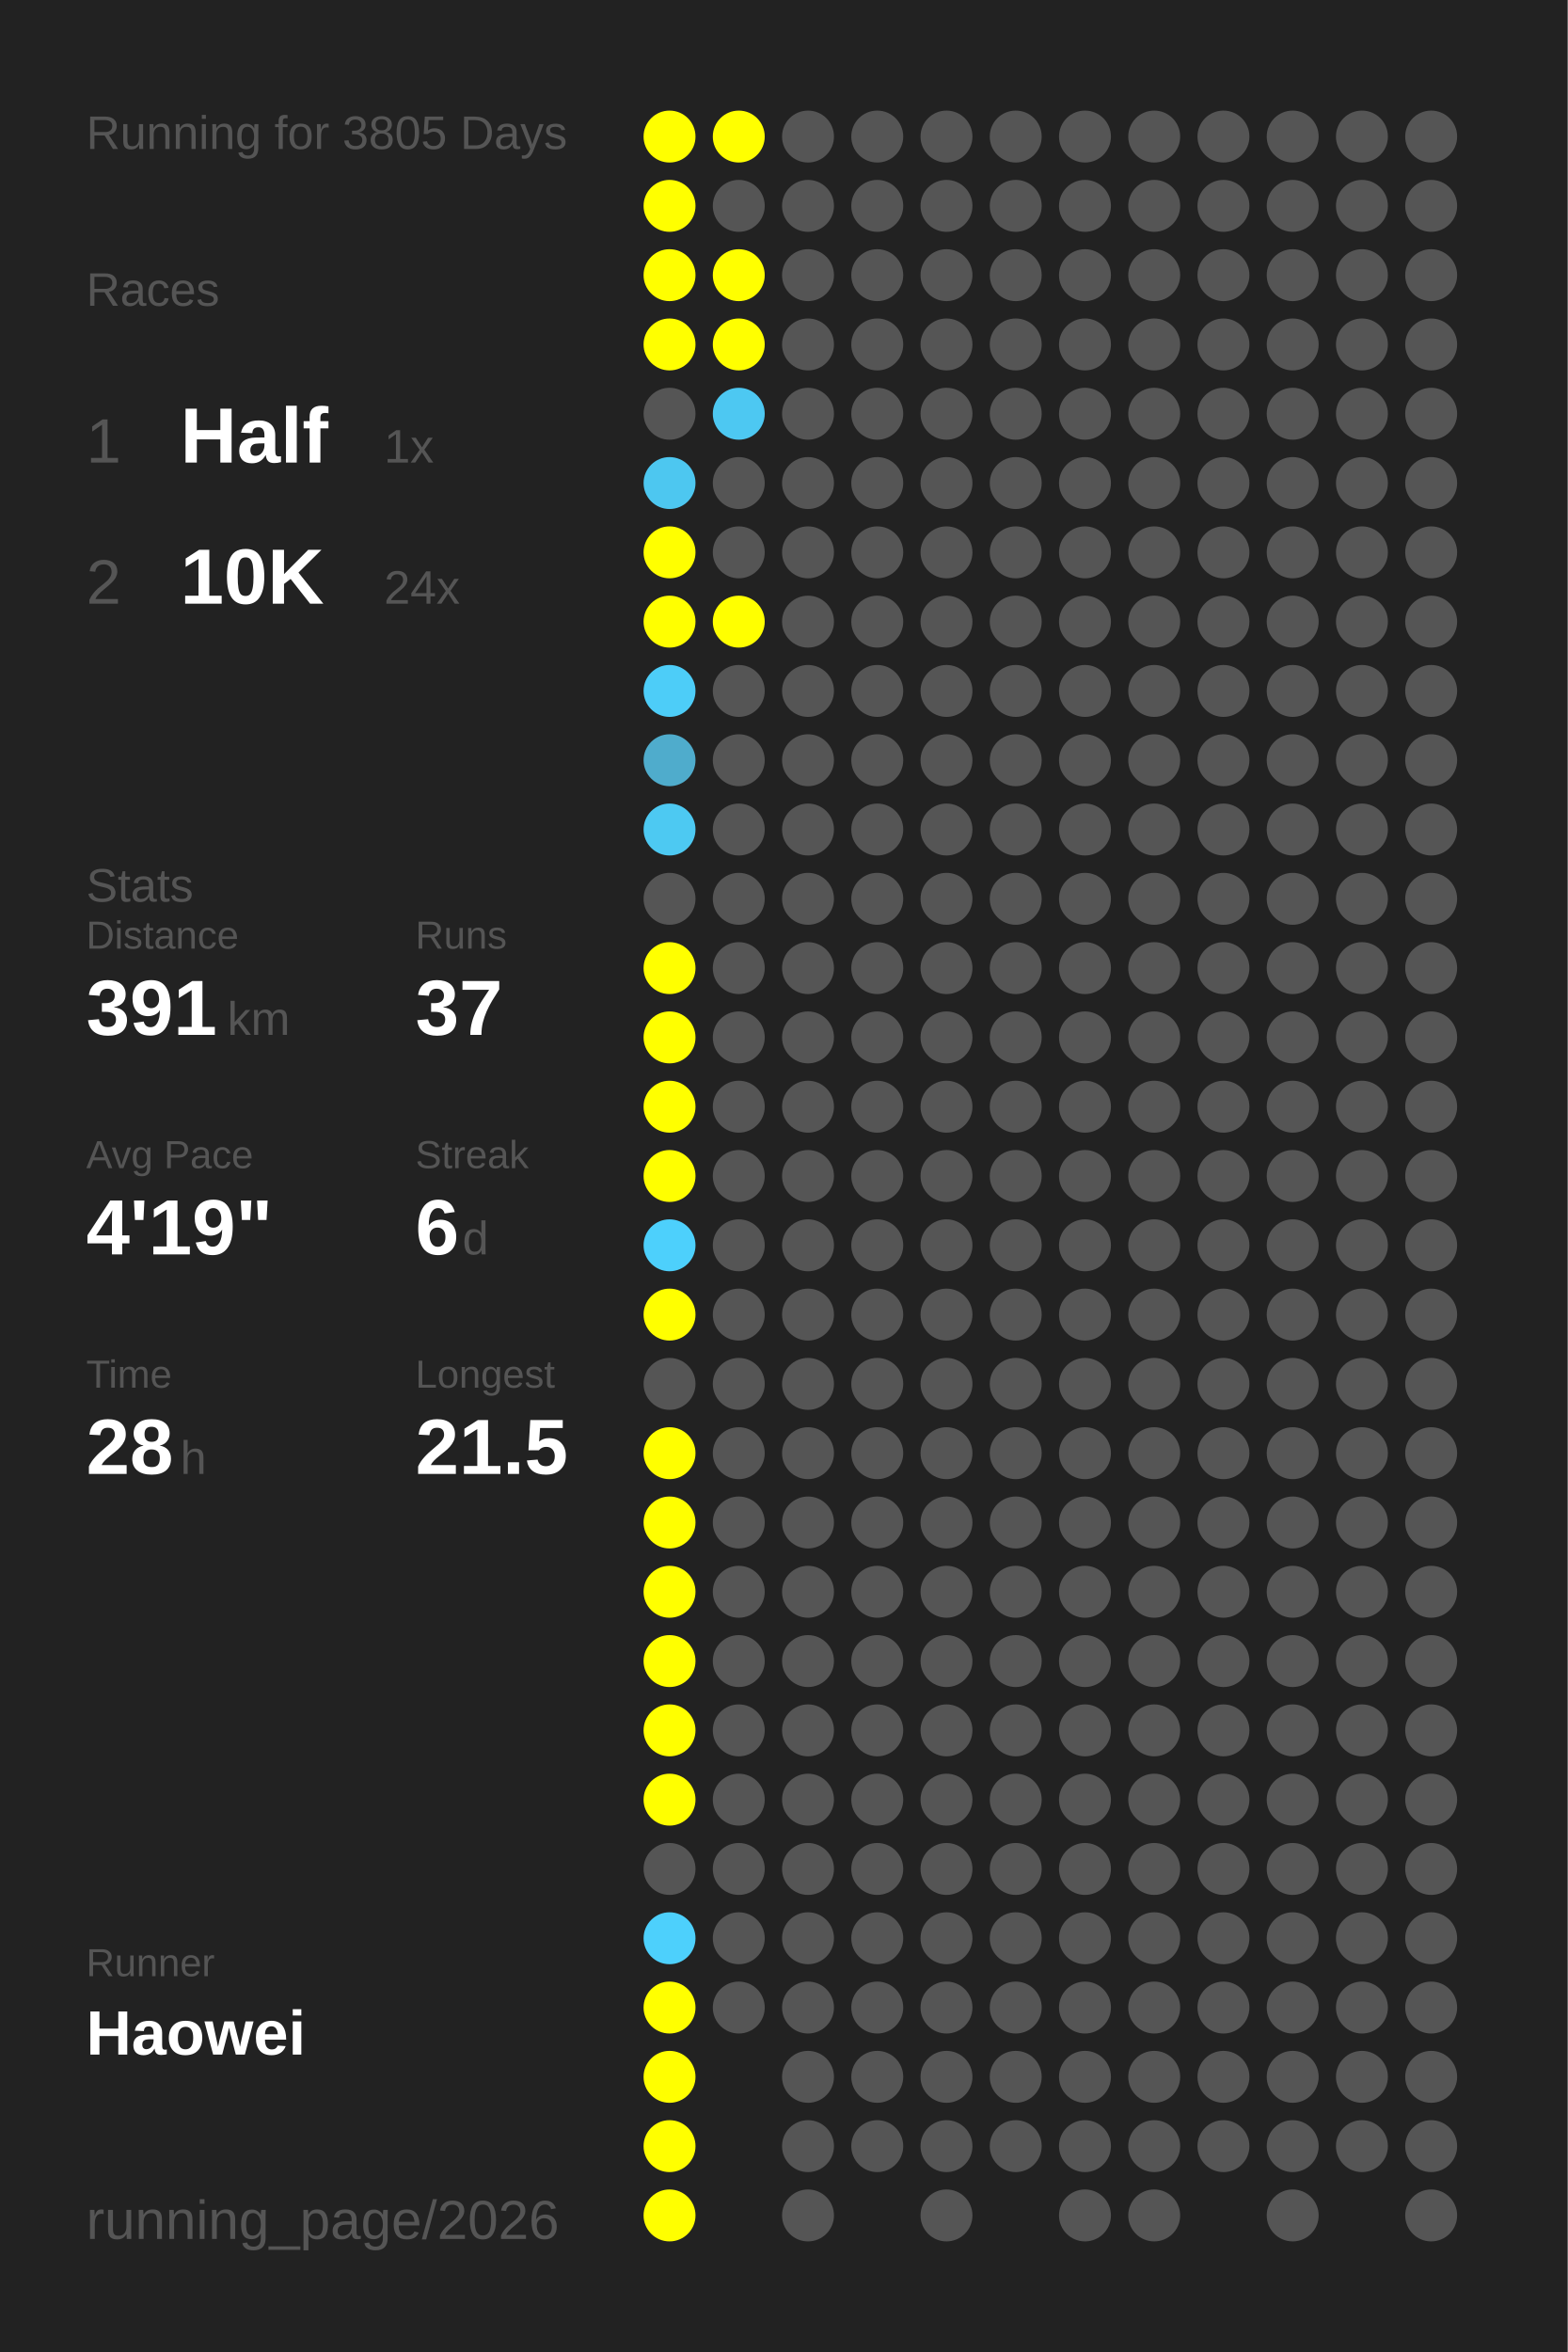
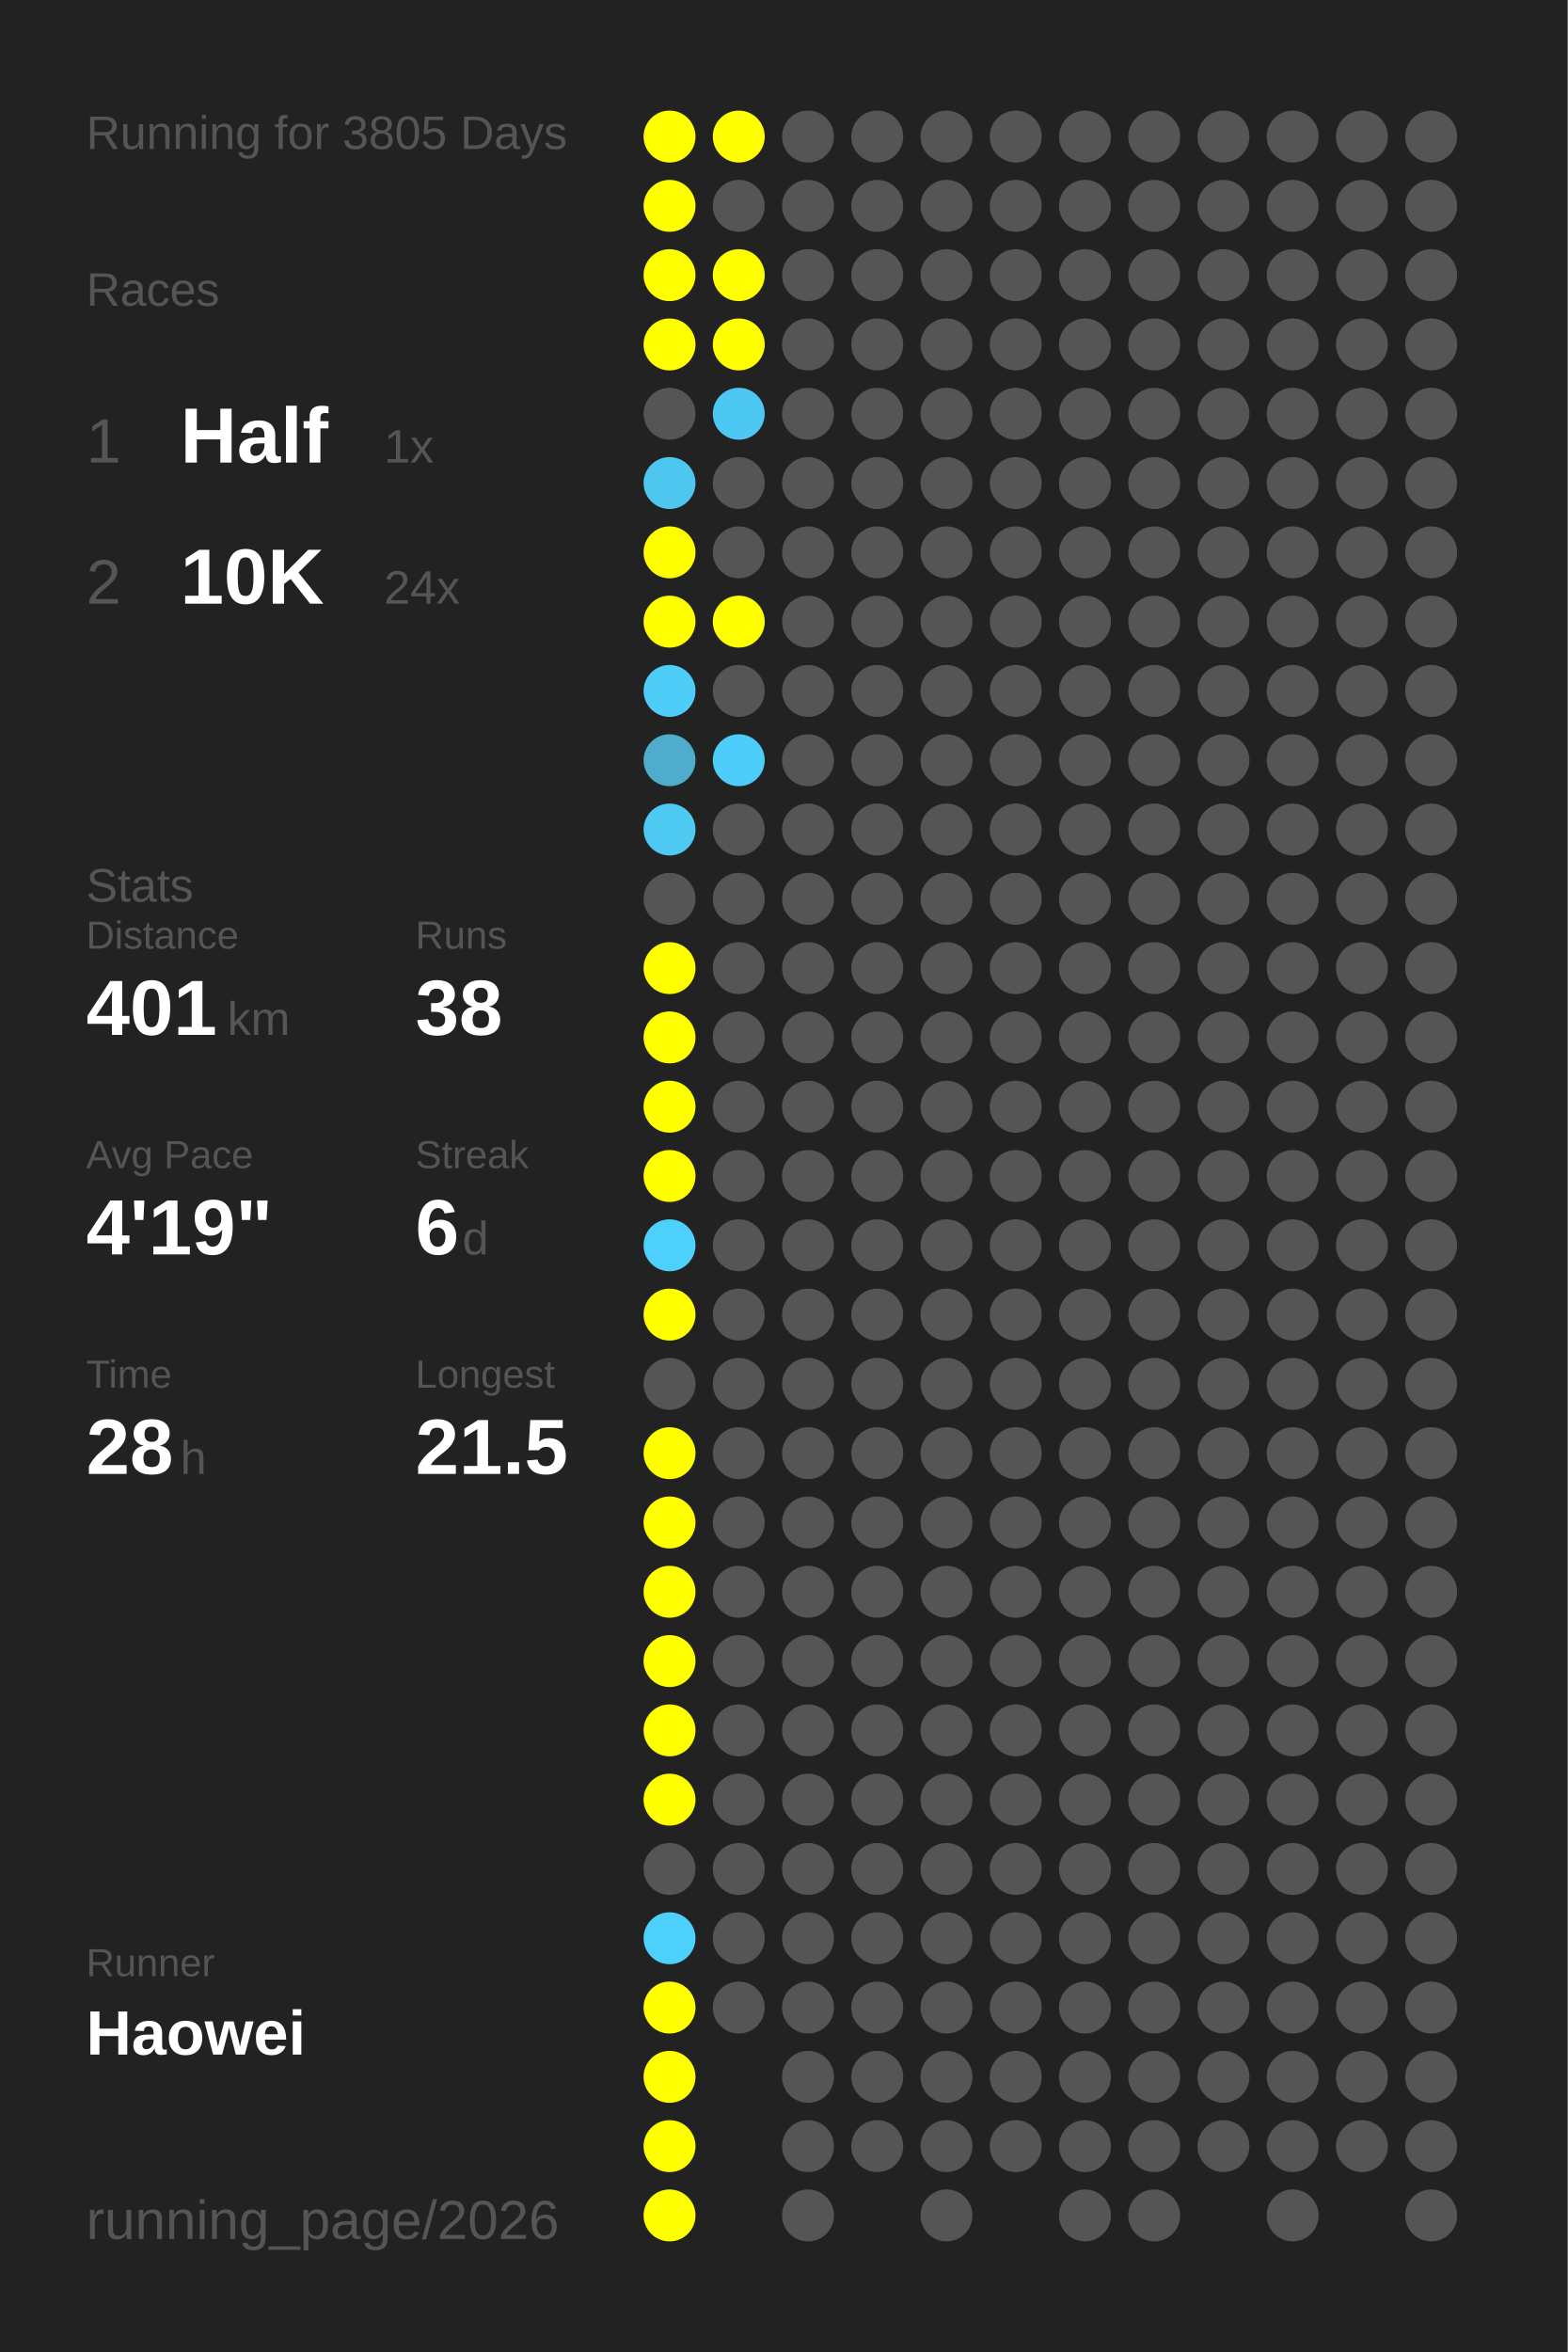
<svg xmlns="http://www.w3.org/2000/svg" baseProfile="full" height="300mm" version="1.1" viewBox="0,0,200,300" width="200mm">
  <defs />
  <rect fill="#222222" height="300" width="200" x="0" y="0" />
  <text fill="#555555" style="font-size:6px; font-family:Arial;" x="11" y="19">Running for 3805 Days</text>
  <text fill="#555555" style="font-size:6px; font-family:Arial;" x="11" y="39">Races</text>
  <text fill="#555555" style="font-size:8px; font-family:Arial;" x="11" y="59">1</text>
  <text fill="#FFFFFF" style="font-size:10px; font-family:Arial; font-weight:bold;" x="23" y="59">Half</text>
  <text fill="#555555" style="font-size:6px; font-family:Arial;" x="49" y="59">1x</text>
  <text fill="#555555" style="font-size:8px; font-family:Arial;" x="11" y="77">2</text>
  <text fill="#FFFFFF" style="font-size:10px; font-family:Arial; font-weight:bold;" x="23" y="77">10K</text>
  <text fill="#555555" style="font-size:6px; font-family:Arial;" x="49" y="77">24x</text>
  <text fill="#555555" style="font-size:6px; font-family:Arial;" x="11" y="115">Stats</text>
  <text fill="#555555" style="font-size:5px; font-family:Arial;" x="11" y="121">Distance</text>
-   <text fill="#FFFFFF" style="font-size:10px; font-family:Arial; font-weight:bold;" x="11" y="132">391</text>
+   <text fill="#FFFFFF" style="font-size:10px; font-family:Arial; font-weight:bold;" x="11" y="132">401</text>
  <text fill="#555555" style="font-size:6px; font-family:Arial;" x="29" y="132">km</text>
  <text fill="#555555" style="font-size:5px; font-family:Arial;" x="53" y="121">Runs</text>
-   <text fill="#FFFFFF" style="font-size:10px; font-family:Arial; font-weight:bold;" x="53" y="132">37</text>
+   <text fill="#FFFFFF" style="font-size:10px; font-family:Arial; font-weight:bold;" x="53" y="132">38</text>
  <text fill="#555555" style="font-size:5px; font-family:Arial;" x="11" y="149">Avg Pace</text>
  <text fill="#FFFFFF" style="font-size:10px; font-family:Arial; font-weight:bold;" x="11" y="160">4'19"</text>
  <text fill="#555555" style="font-size:5px; font-family:Arial;" x="53" y="149">Streak</text>
  <text fill="#FFFFFF" style="font-size:10px; font-family:Arial; font-weight:bold;" x="53" y="160">6</text>
  <text fill="#555555" style="font-size:6px; font-family:Arial;" x="59" y="160">d</text>
  <text fill="#555555" style="font-size:5px; font-family:Arial;" x="11" y="177">Time</text>
  <text fill="#FFFFFF" style="font-size:10px; font-family:Arial; font-weight:bold;" x="11" y="188">28</text>
  <text fill="#555555" style="font-size:6px; font-family:Arial;" x="23" y="188">h</text>
  <text fill="#555555" style="font-size:5px; font-family:Arial;" x="53" y="177">Longest</text>
  <text fill="#FFFFFF" style="font-size:10px; font-family:Arial; font-weight:bold;" x="53" y="188">21.5</text>
  <text fill="#555555" style="font-size:5px; font-family:Arial;" x="11" y="252.065">Runner</text>
  <text fill="#FFFFFF" style="font-size:8px; font-family:Arial; font-weight:bold;" x="11" y="262.065">Haowei</text>
  <text fill="#555555" style="font-size:7px; font-family:Arial;" x="11" y="285.581">running_page/2026</text>
  <circle cx="85.417" cy="17.419" fill="#FFFF00" r="3.312" />
  <circle cx="85.417" cy="26.258" fill="#FFFF00" r="3.312" />
  <circle cx="85.417" cy="35.097" fill="#FFFF00" r="3.312" />
  <circle cx="85.417" cy="43.935" fill="#FFFF00" r="3.312" />
  <circle cx="85.417" cy="52.774" fill="#555555" r="3.312" />
  <circle cx="85.417" cy="61.613" fill="#4dc7f0" r="3.312" />
  <circle cx="85.417" cy="70.452" fill="#FFFF00" r="3.312" />
  <circle cx="85.417" cy="79.29" fill="#FFFF00" r="3.312" />
  <circle cx="85.417" cy="88.129" fill="#4dcdf8" r="3.312" />
  <circle cx="85.417" cy="96.968" fill="#4faccc" r="3.312" />
  <circle cx="85.417" cy="105.806" fill="#4dc9f2" r="3.312" />
  <circle cx="85.417" cy="114.645" fill="#555555" r="3.312" />
  <circle cx="85.417" cy="123.484" fill="#FFFF00" r="3.312" />
  <circle cx="85.417" cy="132.323" fill="#FFFF00" r="3.312" />
  <circle cx="85.417" cy="141.161" fill="#FFFF00" r="3.312" />
  <circle cx="85.417" cy="150" fill="#FFFF00" r="3.312" />
  <circle cx="85.417" cy="158.839" fill="#4dd0fc" r="3.312" />
  <circle cx="85.417" cy="167.677" fill="#FFFF00" r="3.312" />
  <circle cx="85.417" cy="176.516" fill="#555555" r="3.312" />
  <circle cx="85.417" cy="185.355" fill="#FFFF00" r="3.312" />
  <circle cx="85.417" cy="194.194" fill="#FFFF00" r="3.312" />
  <circle cx="85.417" cy="203.032" fill="#FFFF00" r="3.312" />
  <circle cx="85.417" cy="211.871" fill="#FFFF00" r="3.312" />
  <circle cx="85.417" cy="220.71" fill="#FFFF00" r="3.312" />
  <circle cx="85.417" cy="229.548" fill="#FFFF00" r="3.312" />
  <circle cx="85.417" cy="238.387" fill="#555555" r="3.312" />
  <circle cx="85.417" cy="247.226" fill="#4dd0fc" r="3.312" />
  <circle cx="85.417" cy="256.065" fill="#FFFF00" r="3.312" />
  <circle cx="85.417" cy="264.903" fill="#FFFF00" r="3.312" />
  <circle cx="85.417" cy="273.742" fill="#FFFF00" r="3.312" />
  <circle cx="85.417" cy="282.581" fill="#FFFF00" r="3.312" />
  <circle cx="94.25" cy="17.419" fill="#FFFF00" r="3.312" />
  <circle cx="94.25" cy="26.258" fill="#555555" r="3.312" />
  <circle cx="94.25" cy="35.097" fill="#FFFF00" r="3.312" />
  <circle cx="94.25" cy="43.935" fill="#FFFF00" r="3.312" />
  <circle cx="94.25" cy="52.774" fill="#4dc8f2" r="3.312" />
  <circle cx="94.25" cy="61.613" fill="#555555" r="3.312" />
  <circle cx="94.25" cy="70.452" fill="#555555" r="3.312" />
  <circle cx="94.25" cy="79.29" fill="#FFFF00" r="3.312" />
  <circle cx="94.25" cy="88.129" fill="#555555" r="3.312" />
-   <circle cx="94.25" cy="96.968" fill="#555555" r="3.312" />
+   <circle cx="94.25" cy="96.968" fill="#4dcefa" r="3.312" />
  <circle cx="94.25" cy="105.806" fill="#555555" r="3.312" />
  <circle cx="94.25" cy="114.645" fill="#555555" r="3.312" />
  <circle cx="94.25" cy="123.484" fill="#555555" r="3.312" />
  <circle cx="94.25" cy="132.323" fill="#555555" r="3.312" />
  <circle cx="94.25" cy="141.161" fill="#555555" r="3.312" />
  <circle cx="94.25" cy="150" fill="#555555" r="3.312" />
  <circle cx="94.25" cy="158.839" fill="#555555" r="3.312" />
  <circle cx="94.25" cy="167.677" fill="#555555" r="3.312" />
  <circle cx="94.25" cy="176.516" fill="#555555" r="3.312" />
  <circle cx="94.25" cy="185.355" fill="#555555" r="3.312" />
  <circle cx="94.25" cy="194.194" fill="#555555" r="3.312" />
  <circle cx="94.25" cy="203.032" fill="#555555" r="3.312" />
  <circle cx="94.25" cy="211.871" fill="#555555" r="3.312" />
  <circle cx="94.25" cy="220.71" fill="#555555" r="3.312" />
  <circle cx="94.25" cy="229.548" fill="#555555" r="3.312" />
  <circle cx="94.25" cy="238.387" fill="#555555" r="3.312" />
  <circle cx="94.25" cy="247.226" fill="#555555" r="3.312" />
  <circle cx="94.25" cy="256.065" fill="#555555" r="3.312" />
  <circle cx="103.083" cy="17.419" fill="#555555" r="3.312" />
  <circle cx="103.083" cy="26.258" fill="#555555" r="3.312" />
  <circle cx="103.083" cy="35.097" fill="#555555" r="3.312" />
  <circle cx="103.083" cy="43.935" fill="#555555" r="3.312" />
  <circle cx="103.083" cy="52.774" fill="#555555" r="3.312" />
  <circle cx="103.083" cy="61.613" fill="#555555" r="3.312" />
  <circle cx="103.083" cy="70.452" fill="#555555" r="3.312" />
  <circle cx="103.083" cy="79.29" fill="#555555" r="3.312" />
  <circle cx="103.083" cy="88.129" fill="#555555" r="3.312" />
  <circle cx="103.083" cy="96.968" fill="#555555" r="3.312" />
  <circle cx="103.083" cy="105.806" fill="#555555" r="3.312" />
  <circle cx="103.083" cy="114.645" fill="#555555" r="3.312" />
  <circle cx="103.083" cy="123.484" fill="#555555" r="3.312" />
  <circle cx="103.083" cy="132.323" fill="#555555" r="3.312" />
  <circle cx="103.083" cy="141.161" fill="#555555" r="3.312" />
  <circle cx="103.083" cy="150" fill="#555555" r="3.312" />
  <circle cx="103.083" cy="158.839" fill="#555555" r="3.312" />
  <circle cx="103.083" cy="167.677" fill="#555555" r="3.312" />
  <circle cx="103.083" cy="176.516" fill="#555555" r="3.312" />
  <circle cx="103.083" cy="185.355" fill="#555555" r="3.312" />
  <circle cx="103.083" cy="194.194" fill="#555555" r="3.312" />
  <circle cx="103.083" cy="203.032" fill="#555555" r="3.312" />
  <circle cx="103.083" cy="211.871" fill="#555555" r="3.312" />
  <circle cx="103.083" cy="220.71" fill="#555555" r="3.312" />
  <circle cx="103.083" cy="229.548" fill="#555555" r="3.312" />
  <circle cx="103.083" cy="238.387" fill="#555555" r="3.312" />
  <circle cx="103.083" cy="247.226" fill="#555555" r="3.312" />
  <circle cx="103.083" cy="256.065" fill="#555555" r="3.312" />
  <circle cx="103.083" cy="264.903" fill="#555555" r="3.312" />
  <circle cx="103.083" cy="273.742" fill="#555555" r="3.312" />
  <circle cx="103.083" cy="282.581" fill="#555555" r="3.312" />
  <circle cx="111.917" cy="17.419" fill="#555555" r="3.312" />
  <circle cx="111.917" cy="26.258" fill="#555555" r="3.312" />
  <circle cx="111.917" cy="35.097" fill="#555555" r="3.312" />
  <circle cx="111.917" cy="43.935" fill="#555555" r="3.312" />
  <circle cx="111.917" cy="52.774" fill="#555555" r="3.312" />
  <circle cx="111.917" cy="61.613" fill="#555555" r="3.312" />
  <circle cx="111.917" cy="70.452" fill="#555555" r="3.312" />
  <circle cx="111.917" cy="79.29" fill="#555555" r="3.312" />
  <circle cx="111.917" cy="88.129" fill="#555555" r="3.312" />
  <circle cx="111.917" cy="96.968" fill="#555555" r="3.312" />
  <circle cx="111.917" cy="105.806" fill="#555555" r="3.312" />
  <circle cx="111.917" cy="114.645" fill="#555555" r="3.312" />
  <circle cx="111.917" cy="123.484" fill="#555555" r="3.312" />
  <circle cx="111.917" cy="132.323" fill="#555555" r="3.312" />
  <circle cx="111.917" cy="141.161" fill="#555555" r="3.312" />
  <circle cx="111.917" cy="150" fill="#555555" r="3.312" />
  <circle cx="111.917" cy="158.839" fill="#555555" r="3.312" />
  <circle cx="111.917" cy="167.677" fill="#555555" r="3.312" />
  <circle cx="111.917" cy="176.516" fill="#555555" r="3.312" />
  <circle cx="111.917" cy="185.355" fill="#555555" r="3.312" />
  <circle cx="111.917" cy="194.194" fill="#555555" r="3.312" />
  <circle cx="111.917" cy="203.032" fill="#555555" r="3.312" />
  <circle cx="111.917" cy="211.871" fill="#555555" r="3.312" />
  <circle cx="111.917" cy="220.71" fill="#555555" r="3.312" />
  <circle cx="111.917" cy="229.548" fill="#555555" r="3.312" />
  <circle cx="111.917" cy="238.387" fill="#555555" r="3.312" />
  <circle cx="111.917" cy="247.226" fill="#555555" r="3.312" />
  <circle cx="111.917" cy="256.065" fill="#555555" r="3.312" />
  <circle cx="111.917" cy="264.903" fill="#555555" r="3.312" />
  <circle cx="111.917" cy="273.742" fill="#555555" r="3.312" />
  <circle cx="120.75" cy="17.419" fill="#555555" r="3.312" />
  <circle cx="120.75" cy="26.258" fill="#555555" r="3.312" />
  <circle cx="120.75" cy="35.097" fill="#555555" r="3.312" />
  <circle cx="120.75" cy="43.935" fill="#555555" r="3.312" />
  <circle cx="120.75" cy="52.774" fill="#555555" r="3.312" />
  <circle cx="120.75" cy="61.613" fill="#555555" r="3.312" />
  <circle cx="120.75" cy="70.452" fill="#555555" r="3.312" />
  <circle cx="120.75" cy="79.29" fill="#555555" r="3.312" />
  <circle cx="120.75" cy="88.129" fill="#555555" r="3.312" />
  <circle cx="120.75" cy="96.968" fill="#555555" r="3.312" />
  <circle cx="120.75" cy="105.806" fill="#555555" r="3.312" />
  <circle cx="120.75" cy="114.645" fill="#555555" r="3.312" />
  <circle cx="120.75" cy="123.484" fill="#555555" r="3.312" />
  <circle cx="120.75" cy="132.323" fill="#555555" r="3.312" />
  <circle cx="120.75" cy="141.161" fill="#555555" r="3.312" />
  <circle cx="120.75" cy="150" fill="#555555" r="3.312" />
  <circle cx="120.75" cy="158.839" fill="#555555" r="3.312" />
  <circle cx="120.75" cy="167.677" fill="#555555" r="3.312" />
  <circle cx="120.75" cy="176.516" fill="#555555" r="3.312" />
  <circle cx="120.75" cy="185.355" fill="#555555" r="3.312" />
  <circle cx="120.75" cy="194.194" fill="#555555" r="3.312" />
  <circle cx="120.75" cy="203.032" fill="#555555" r="3.312" />
  <circle cx="120.75" cy="211.871" fill="#555555" r="3.312" />
  <circle cx="120.75" cy="220.71" fill="#555555" r="3.312" />
  <circle cx="120.75" cy="229.548" fill="#555555" r="3.312" />
  <circle cx="120.75" cy="238.387" fill="#555555" r="3.312" />
  <circle cx="120.75" cy="247.226" fill="#555555" r="3.312" />
  <circle cx="120.75" cy="256.065" fill="#555555" r="3.312" />
  <circle cx="120.75" cy="264.903" fill="#555555" r="3.312" />
  <circle cx="120.75" cy="273.742" fill="#555555" r="3.312" />
  <circle cx="120.75" cy="282.581" fill="#555555" r="3.312" />
  <circle cx="129.583" cy="17.419" fill="#555555" r="3.312" />
  <circle cx="129.583" cy="26.258" fill="#555555" r="3.312" />
  <circle cx="129.583" cy="35.097" fill="#555555" r="3.312" />
  <circle cx="129.583" cy="43.935" fill="#555555" r="3.312" />
  <circle cx="129.583" cy="52.774" fill="#555555" r="3.312" />
  <circle cx="129.583" cy="61.613" fill="#555555" r="3.312" />
  <circle cx="129.583" cy="70.452" fill="#555555" r="3.312" />
  <circle cx="129.583" cy="79.29" fill="#555555" r="3.312" />
  <circle cx="129.583" cy="88.129" fill="#555555" r="3.312" />
  <circle cx="129.583" cy="96.968" fill="#555555" r="3.312" />
  <circle cx="129.583" cy="105.806" fill="#555555" r="3.312" />
  <circle cx="129.583" cy="114.645" fill="#555555" r="3.312" />
  <circle cx="129.583" cy="123.484" fill="#555555" r="3.312" />
  <circle cx="129.583" cy="132.323" fill="#555555" r="3.312" />
  <circle cx="129.583" cy="141.161" fill="#555555" r="3.312" />
  <circle cx="129.583" cy="150" fill="#555555" r="3.312" />
  <circle cx="129.583" cy="158.839" fill="#555555" r="3.312" />
  <circle cx="129.583" cy="167.677" fill="#555555" r="3.312" />
  <circle cx="129.583" cy="176.516" fill="#555555" r="3.312" />
  <circle cx="129.583" cy="185.355" fill="#555555" r="3.312" />
  <circle cx="129.583" cy="194.194" fill="#555555" r="3.312" />
  <circle cx="129.583" cy="203.032" fill="#555555" r="3.312" />
  <circle cx="129.583" cy="211.871" fill="#555555" r="3.312" />
  <circle cx="129.583" cy="220.71" fill="#555555" r="3.312" />
  <circle cx="129.583" cy="229.548" fill="#555555" r="3.312" />
  <circle cx="129.583" cy="238.387" fill="#555555" r="3.312" />
  <circle cx="129.583" cy="247.226" fill="#555555" r="3.312" />
  <circle cx="129.583" cy="256.065" fill="#555555" r="3.312" />
  <circle cx="129.583" cy="264.903" fill="#555555" r="3.312" />
  <circle cx="129.583" cy="273.742" fill="#555555" r="3.312" />
  <circle cx="138.417" cy="17.419" fill="#555555" r="3.312" />
  <circle cx="138.417" cy="26.258" fill="#555555" r="3.312" />
  <circle cx="138.417" cy="35.097" fill="#555555" r="3.312" />
  <circle cx="138.417" cy="43.935" fill="#555555" r="3.312" />
  <circle cx="138.417" cy="52.774" fill="#555555" r="3.312" />
  <circle cx="138.417" cy="61.613" fill="#555555" r="3.312" />
  <circle cx="138.417" cy="70.452" fill="#555555" r="3.312" />
  <circle cx="138.417" cy="79.29" fill="#555555" r="3.312" />
  <circle cx="138.417" cy="88.129" fill="#555555" r="3.312" />
  <circle cx="138.417" cy="96.968" fill="#555555" r="3.312" />
  <circle cx="138.417" cy="105.806" fill="#555555" r="3.312" />
  <circle cx="138.417" cy="114.645" fill="#555555" r="3.312" />
  <circle cx="138.417" cy="123.484" fill="#555555" r="3.312" />
  <circle cx="138.417" cy="132.323" fill="#555555" r="3.312" />
  <circle cx="138.417" cy="141.161" fill="#555555" r="3.312" />
  <circle cx="138.417" cy="150" fill="#555555" r="3.312" />
  <circle cx="138.417" cy="158.839" fill="#555555" r="3.312" />
  <circle cx="138.417" cy="167.677" fill="#555555" r="3.312" />
  <circle cx="138.417" cy="176.516" fill="#555555" r="3.312" />
  <circle cx="138.417" cy="185.355" fill="#555555" r="3.312" />
  <circle cx="138.417" cy="194.194" fill="#555555" r="3.312" />
  <circle cx="138.417" cy="203.032" fill="#555555" r="3.312" />
  <circle cx="138.417" cy="211.871" fill="#555555" r="3.312" />
  <circle cx="138.417" cy="220.71" fill="#555555" r="3.312" />
  <circle cx="138.417" cy="229.548" fill="#555555" r="3.312" />
  <circle cx="138.417" cy="238.387" fill="#555555" r="3.312" />
  <circle cx="138.417" cy="247.226" fill="#555555" r="3.312" />
  <circle cx="138.417" cy="256.065" fill="#555555" r="3.312" />
  <circle cx="138.417" cy="264.903" fill="#555555" r="3.312" />
  <circle cx="138.417" cy="273.742" fill="#555555" r="3.312" />
  <circle cx="138.417" cy="282.581" fill="#555555" r="3.312" />
  <circle cx="147.25" cy="17.419" fill="#555555" r="3.312" />
  <circle cx="147.25" cy="26.258" fill="#555555" r="3.312" />
  <circle cx="147.25" cy="35.097" fill="#555555" r="3.312" />
  <circle cx="147.25" cy="43.935" fill="#555555" r="3.312" />
  <circle cx="147.25" cy="52.774" fill="#555555" r="3.312" />
  <circle cx="147.25" cy="61.613" fill="#555555" r="3.312" />
  <circle cx="147.25" cy="70.452" fill="#555555" r="3.312" />
  <circle cx="147.25" cy="79.29" fill="#555555" r="3.312" />
  <circle cx="147.25" cy="88.129" fill="#555555" r="3.312" />
  <circle cx="147.25" cy="96.968" fill="#555555" r="3.312" />
  <circle cx="147.25" cy="105.806" fill="#555555" r="3.312" />
  <circle cx="147.25" cy="114.645" fill="#555555" r="3.312" />
  <circle cx="147.25" cy="123.484" fill="#555555" r="3.312" />
  <circle cx="147.25" cy="132.323" fill="#555555" r="3.312" />
  <circle cx="147.25" cy="141.161" fill="#555555" r="3.312" />
  <circle cx="147.25" cy="150" fill="#555555" r="3.312" />
  <circle cx="147.25" cy="158.839" fill="#555555" r="3.312" />
  <circle cx="147.25" cy="167.677" fill="#555555" r="3.312" />
  <circle cx="147.25" cy="176.516" fill="#555555" r="3.312" />
  <circle cx="147.25" cy="185.355" fill="#555555" r="3.312" />
  <circle cx="147.25" cy="194.194" fill="#555555" r="3.312" />
  <circle cx="147.25" cy="203.032" fill="#555555" r="3.312" />
  <circle cx="147.25" cy="211.871" fill="#555555" r="3.312" />
  <circle cx="147.25" cy="220.71" fill="#555555" r="3.312" />
  <circle cx="147.25" cy="229.548" fill="#555555" r="3.312" />
  <circle cx="147.25" cy="238.387" fill="#555555" r="3.312" />
  <circle cx="147.25" cy="247.226" fill="#555555" r="3.312" />
  <circle cx="147.25" cy="256.065" fill="#555555" r="3.312" />
  <circle cx="147.25" cy="264.903" fill="#555555" r="3.312" />
  <circle cx="147.25" cy="273.742" fill="#555555" r="3.312" />
  <circle cx="147.25" cy="282.581" fill="#555555" r="3.312" />
  <circle cx="156.083" cy="17.419" fill="#555555" r="3.312" />
  <circle cx="156.083" cy="26.258" fill="#555555" r="3.312" />
  <circle cx="156.083" cy="35.097" fill="#555555" r="3.312" />
  <circle cx="156.083" cy="43.935" fill="#555555" r="3.312" />
  <circle cx="156.083" cy="52.774" fill="#555555" r="3.312" />
  <circle cx="156.083" cy="61.613" fill="#555555" r="3.312" />
  <circle cx="156.083" cy="70.452" fill="#555555" r="3.312" />
  <circle cx="156.083" cy="79.29" fill="#555555" r="3.312" />
  <circle cx="156.083" cy="88.129" fill="#555555" r="3.312" />
  <circle cx="156.083" cy="96.968" fill="#555555" r="3.312" />
  <circle cx="156.083" cy="105.806" fill="#555555" r="3.312" />
  <circle cx="156.083" cy="114.645" fill="#555555" r="3.312" />
  <circle cx="156.083" cy="123.484" fill="#555555" r="3.312" />
  <circle cx="156.083" cy="132.323" fill="#555555" r="3.312" />
  <circle cx="156.083" cy="141.161" fill="#555555" r="3.312" />
  <circle cx="156.083" cy="150" fill="#555555" r="3.312" />
  <circle cx="156.083" cy="158.839" fill="#555555" r="3.312" />
  <circle cx="156.083" cy="167.677" fill="#555555" r="3.312" />
  <circle cx="156.083" cy="176.516" fill="#555555" r="3.312" />
  <circle cx="156.083" cy="185.355" fill="#555555" r="3.312" />
  <circle cx="156.083" cy="194.194" fill="#555555" r="3.312" />
  <circle cx="156.083" cy="203.032" fill="#555555" r="3.312" />
  <circle cx="156.083" cy="211.871" fill="#555555" r="3.312" />
  <circle cx="156.083" cy="220.71" fill="#555555" r="3.312" />
  <circle cx="156.083" cy="229.548" fill="#555555" r="3.312" />
  <circle cx="156.083" cy="238.387" fill="#555555" r="3.312" />
  <circle cx="156.083" cy="247.226" fill="#555555" r="3.312" />
  <circle cx="156.083" cy="256.065" fill="#555555" r="3.312" />
  <circle cx="156.083" cy="264.903" fill="#555555" r="3.312" />
  <circle cx="156.083" cy="273.742" fill="#555555" r="3.312" />
  <circle cx="164.917" cy="17.419" fill="#555555" r="3.312" />
  <circle cx="164.917" cy="26.258" fill="#555555" r="3.312" />
  <circle cx="164.917" cy="35.097" fill="#555555" r="3.312" />
  <circle cx="164.917" cy="43.935" fill="#555555" r="3.312" />
  <circle cx="164.917" cy="52.774" fill="#555555" r="3.312" />
  <circle cx="164.917" cy="61.613" fill="#555555" r="3.312" />
  <circle cx="164.917" cy="70.452" fill="#555555" r="3.312" />
  <circle cx="164.917" cy="79.29" fill="#555555" r="3.312" />
  <circle cx="164.917" cy="88.129" fill="#555555" r="3.312" />
  <circle cx="164.917" cy="96.968" fill="#555555" r="3.312" />
  <circle cx="164.917" cy="105.806" fill="#555555" r="3.312" />
  <circle cx="164.917" cy="114.645" fill="#555555" r="3.312" />
  <circle cx="164.917" cy="123.484" fill="#555555" r="3.312" />
  <circle cx="164.917" cy="132.323" fill="#555555" r="3.312" />
  <circle cx="164.917" cy="141.161" fill="#555555" r="3.312" />
  <circle cx="164.917" cy="150" fill="#555555" r="3.312" />
  <circle cx="164.917" cy="158.839" fill="#555555" r="3.312" />
  <circle cx="164.917" cy="167.677" fill="#555555" r="3.312" />
  <circle cx="164.917" cy="176.516" fill="#555555" r="3.312" />
  <circle cx="164.917" cy="185.355" fill="#555555" r="3.312" />
  <circle cx="164.917" cy="194.194" fill="#555555" r="3.312" />
  <circle cx="164.917" cy="203.032" fill="#555555" r="3.312" />
  <circle cx="164.917" cy="211.871" fill="#555555" r="3.312" />
  <circle cx="164.917" cy="220.71" fill="#555555" r="3.312" />
  <circle cx="164.917" cy="229.548" fill="#555555" r="3.312" />
  <circle cx="164.917" cy="238.387" fill="#555555" r="3.312" />
  <circle cx="164.917" cy="247.226" fill="#555555" r="3.312" />
  <circle cx="164.917" cy="256.065" fill="#555555" r="3.312" />
  <circle cx="164.917" cy="264.903" fill="#555555" r="3.312" />
  <circle cx="164.917" cy="273.742" fill="#555555" r="3.312" />
  <circle cx="164.917" cy="282.581" fill="#555555" r="3.312" />
  <circle cx="173.75" cy="17.419" fill="#555555" r="3.312" />
  <circle cx="173.75" cy="26.258" fill="#555555" r="3.312" />
  <circle cx="173.75" cy="35.097" fill="#555555" r="3.312" />
  <circle cx="173.75" cy="43.935" fill="#555555" r="3.312" />
  <circle cx="173.75" cy="52.774" fill="#555555" r="3.312" />
  <circle cx="173.75" cy="61.613" fill="#555555" r="3.312" />
  <circle cx="173.75" cy="70.452" fill="#555555" r="3.312" />
  <circle cx="173.75" cy="79.29" fill="#555555" r="3.312" />
  <circle cx="173.75" cy="88.129" fill="#555555" r="3.312" />
  <circle cx="173.75" cy="96.968" fill="#555555" r="3.312" />
  <circle cx="173.75" cy="105.806" fill="#555555" r="3.312" />
  <circle cx="173.75" cy="114.645" fill="#555555" r="3.312" />
  <circle cx="173.75" cy="123.484" fill="#555555" r="3.312" />
  <circle cx="173.75" cy="132.323" fill="#555555" r="3.312" />
  <circle cx="173.75" cy="141.161" fill="#555555" r="3.312" />
  <circle cx="173.75" cy="150" fill="#555555" r="3.312" />
  <circle cx="173.75" cy="158.839" fill="#555555" r="3.312" />
  <circle cx="173.75" cy="167.677" fill="#555555" r="3.312" />
  <circle cx="173.75" cy="176.516" fill="#555555" r="3.312" />
  <circle cx="173.75" cy="185.355" fill="#555555" r="3.312" />
  <circle cx="173.75" cy="194.194" fill="#555555" r="3.312" />
  <circle cx="173.75" cy="203.032" fill="#555555" r="3.312" />
  <circle cx="173.75" cy="211.871" fill="#555555" r="3.312" />
  <circle cx="173.75" cy="220.71" fill="#555555" r="3.312" />
  <circle cx="173.75" cy="229.548" fill="#555555" r="3.312" />
  <circle cx="173.75" cy="238.387" fill="#555555" r="3.312" />
  <circle cx="173.75" cy="247.226" fill="#555555" r="3.312" />
  <circle cx="173.75" cy="256.065" fill="#555555" r="3.312" />
  <circle cx="173.75" cy="264.903" fill="#555555" r="3.312" />
  <circle cx="173.75" cy="273.742" fill="#555555" r="3.312" />
  <circle cx="182.583" cy="17.419" fill="#555555" r="3.312" />
  <circle cx="182.583" cy="26.258" fill="#555555" r="3.312" />
  <circle cx="182.583" cy="35.097" fill="#555555" r="3.312" />
  <circle cx="182.583" cy="43.935" fill="#555555" r="3.312" />
  <circle cx="182.583" cy="52.774" fill="#555555" r="3.312" />
  <circle cx="182.583" cy="61.613" fill="#555555" r="3.312" />
  <circle cx="182.583" cy="70.452" fill="#555555" r="3.312" />
  <circle cx="182.583" cy="79.29" fill="#555555" r="3.312" />
  <circle cx="182.583" cy="88.129" fill="#555555" r="3.312" />
  <circle cx="182.583" cy="96.968" fill="#555555" r="3.312" />
  <circle cx="182.583" cy="105.806" fill="#555555" r="3.312" />
  <circle cx="182.583" cy="114.645" fill="#555555" r="3.312" />
  <circle cx="182.583" cy="123.484" fill="#555555" r="3.312" />
  <circle cx="182.583" cy="132.323" fill="#555555" r="3.312" />
  <circle cx="182.583" cy="141.161" fill="#555555" r="3.312" />
  <circle cx="182.583" cy="150" fill="#555555" r="3.312" />
  <circle cx="182.583" cy="158.839" fill="#555555" r="3.312" />
  <circle cx="182.583" cy="167.677" fill="#555555" r="3.312" />
  <circle cx="182.583" cy="176.516" fill="#555555" r="3.312" />
  <circle cx="182.583" cy="185.355" fill="#555555" r="3.312" />
  <circle cx="182.583" cy="194.194" fill="#555555" r="3.312" />
  <circle cx="182.583" cy="203.032" fill="#555555" r="3.312" />
  <circle cx="182.583" cy="211.871" fill="#555555" r="3.312" />
  <circle cx="182.583" cy="220.71" fill="#555555" r="3.312" />
  <circle cx="182.583" cy="229.548" fill="#555555" r="3.312" />
  <circle cx="182.583" cy="238.387" fill="#555555" r="3.312" />
  <circle cx="182.583" cy="247.226" fill="#555555" r="3.312" />
  <circle cx="182.583" cy="256.065" fill="#555555" r="3.312" />
  <circle cx="182.583" cy="264.903" fill="#555555" r="3.312" />
  <circle cx="182.583" cy="273.742" fill="#555555" r="3.312" />
  <circle cx="182.583" cy="282.581" fill="#555555" r="3.312" />
</svg>
